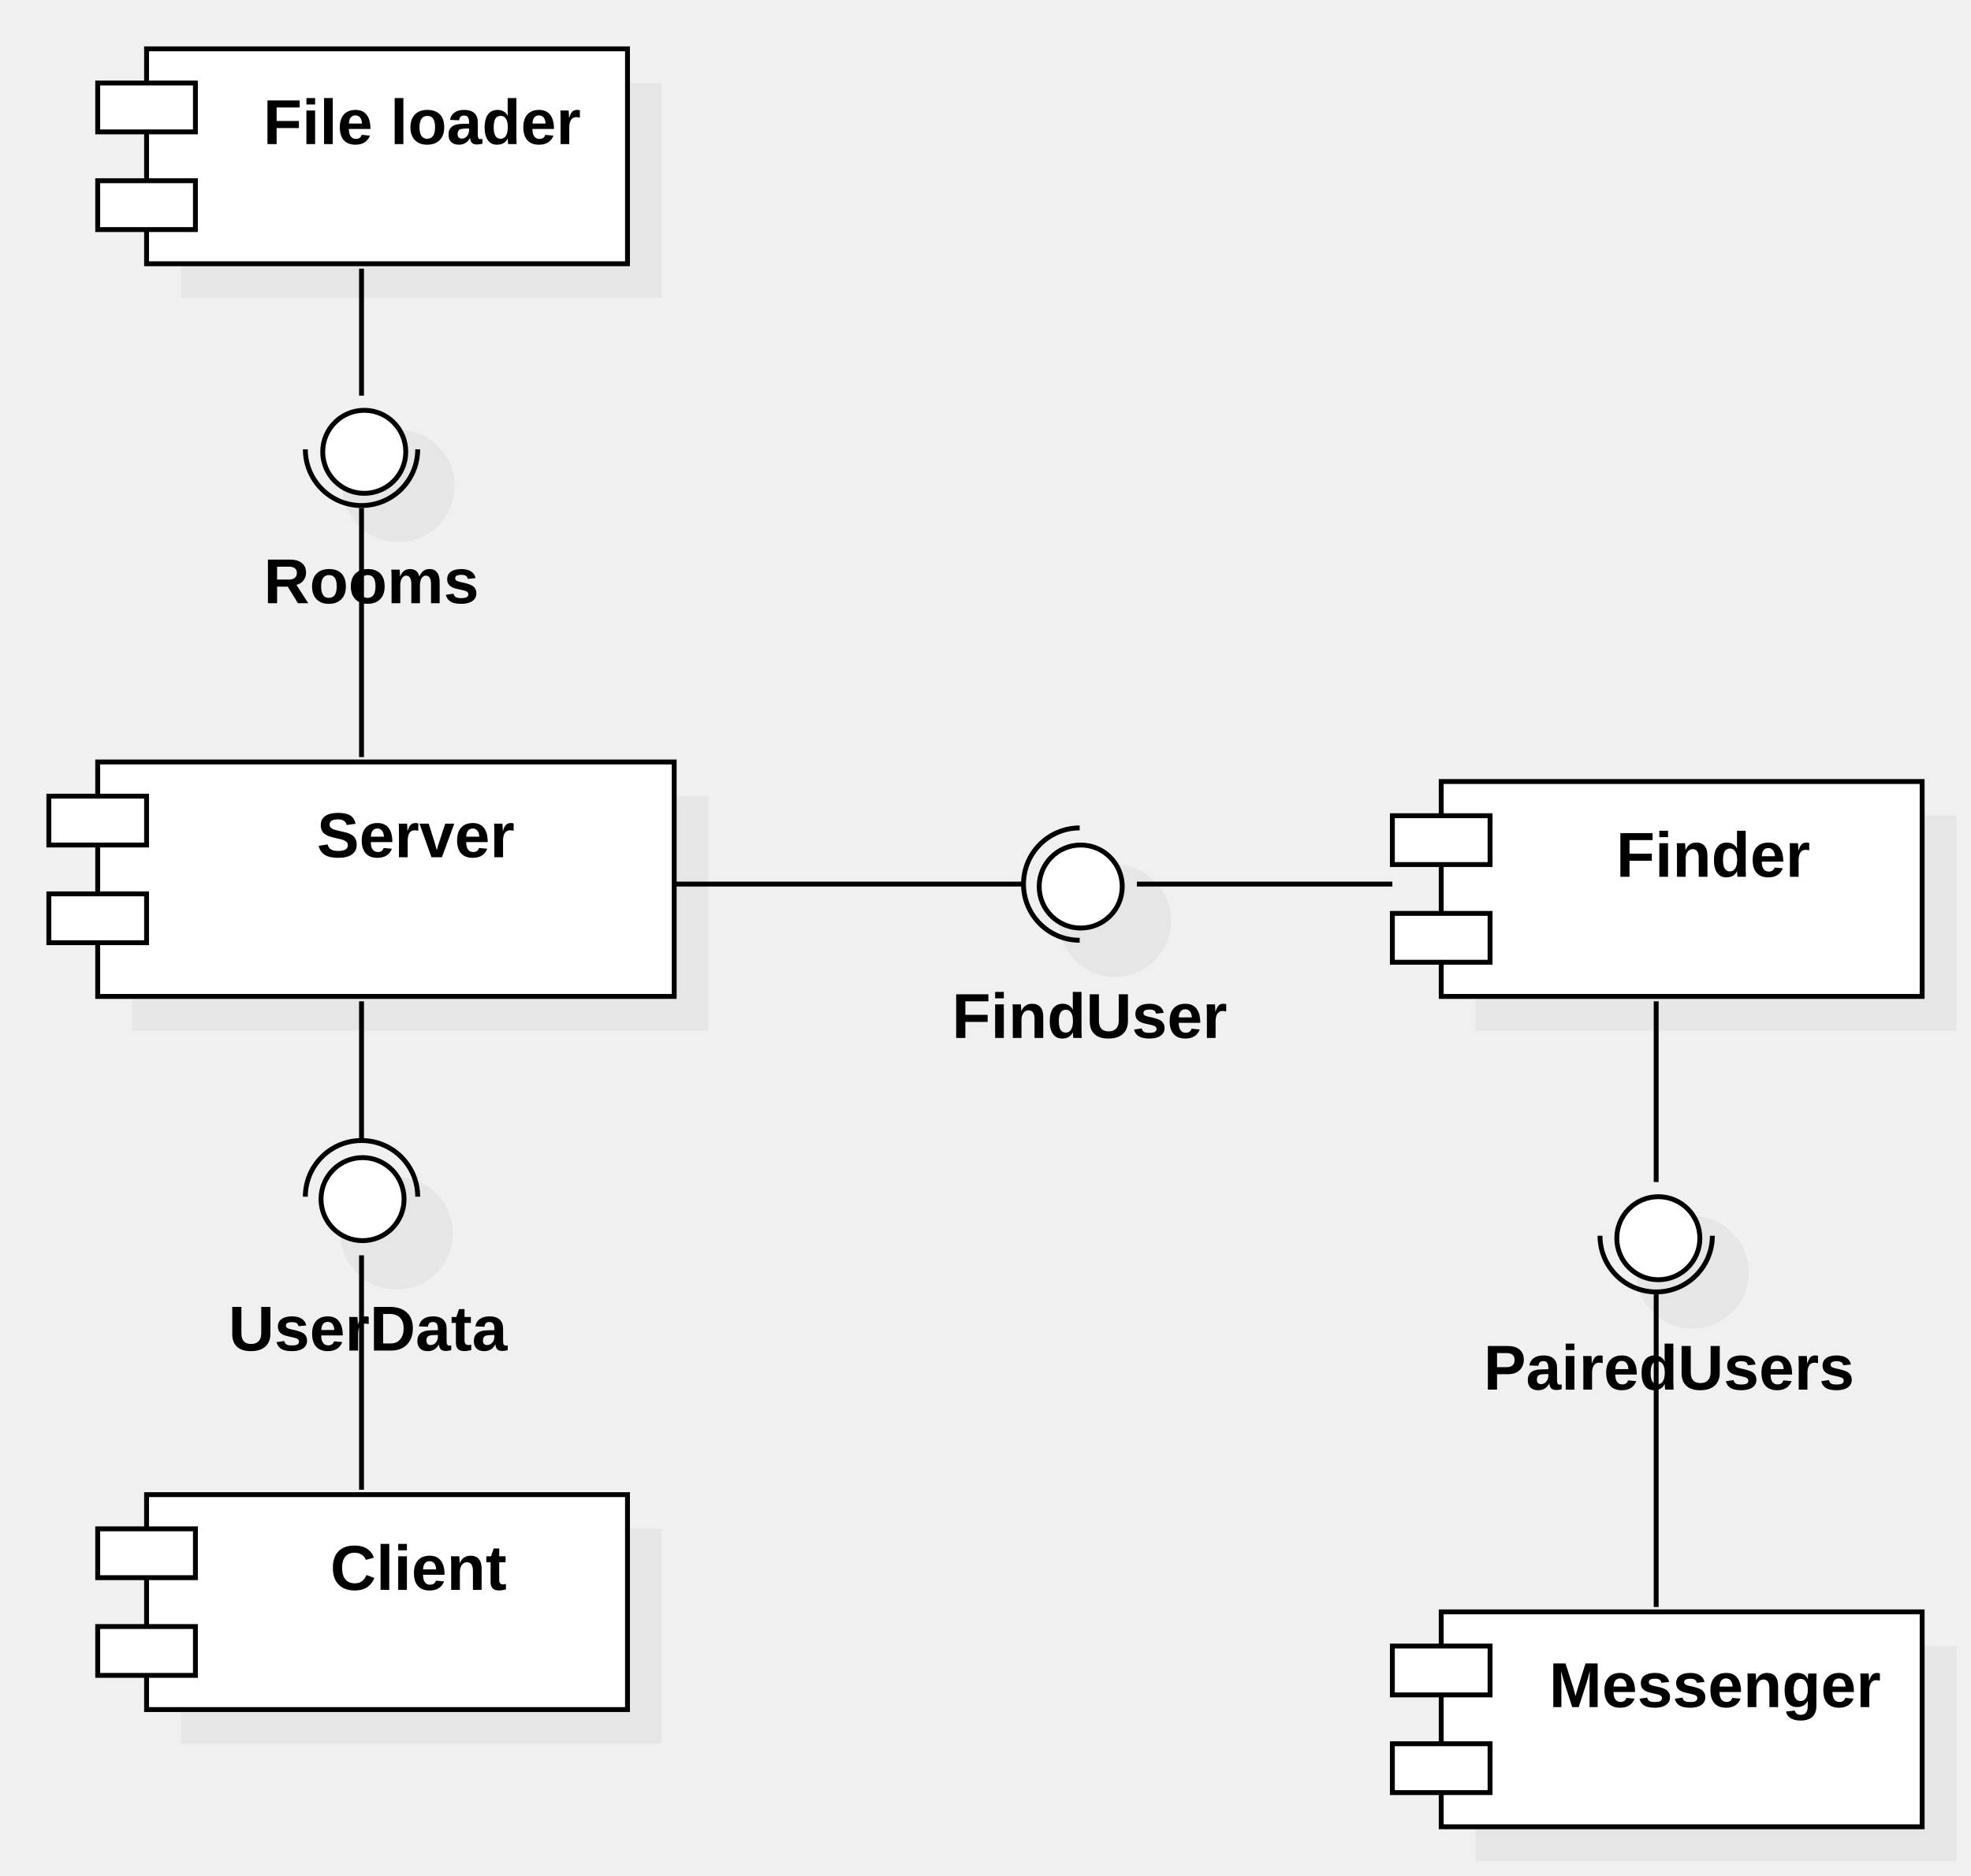
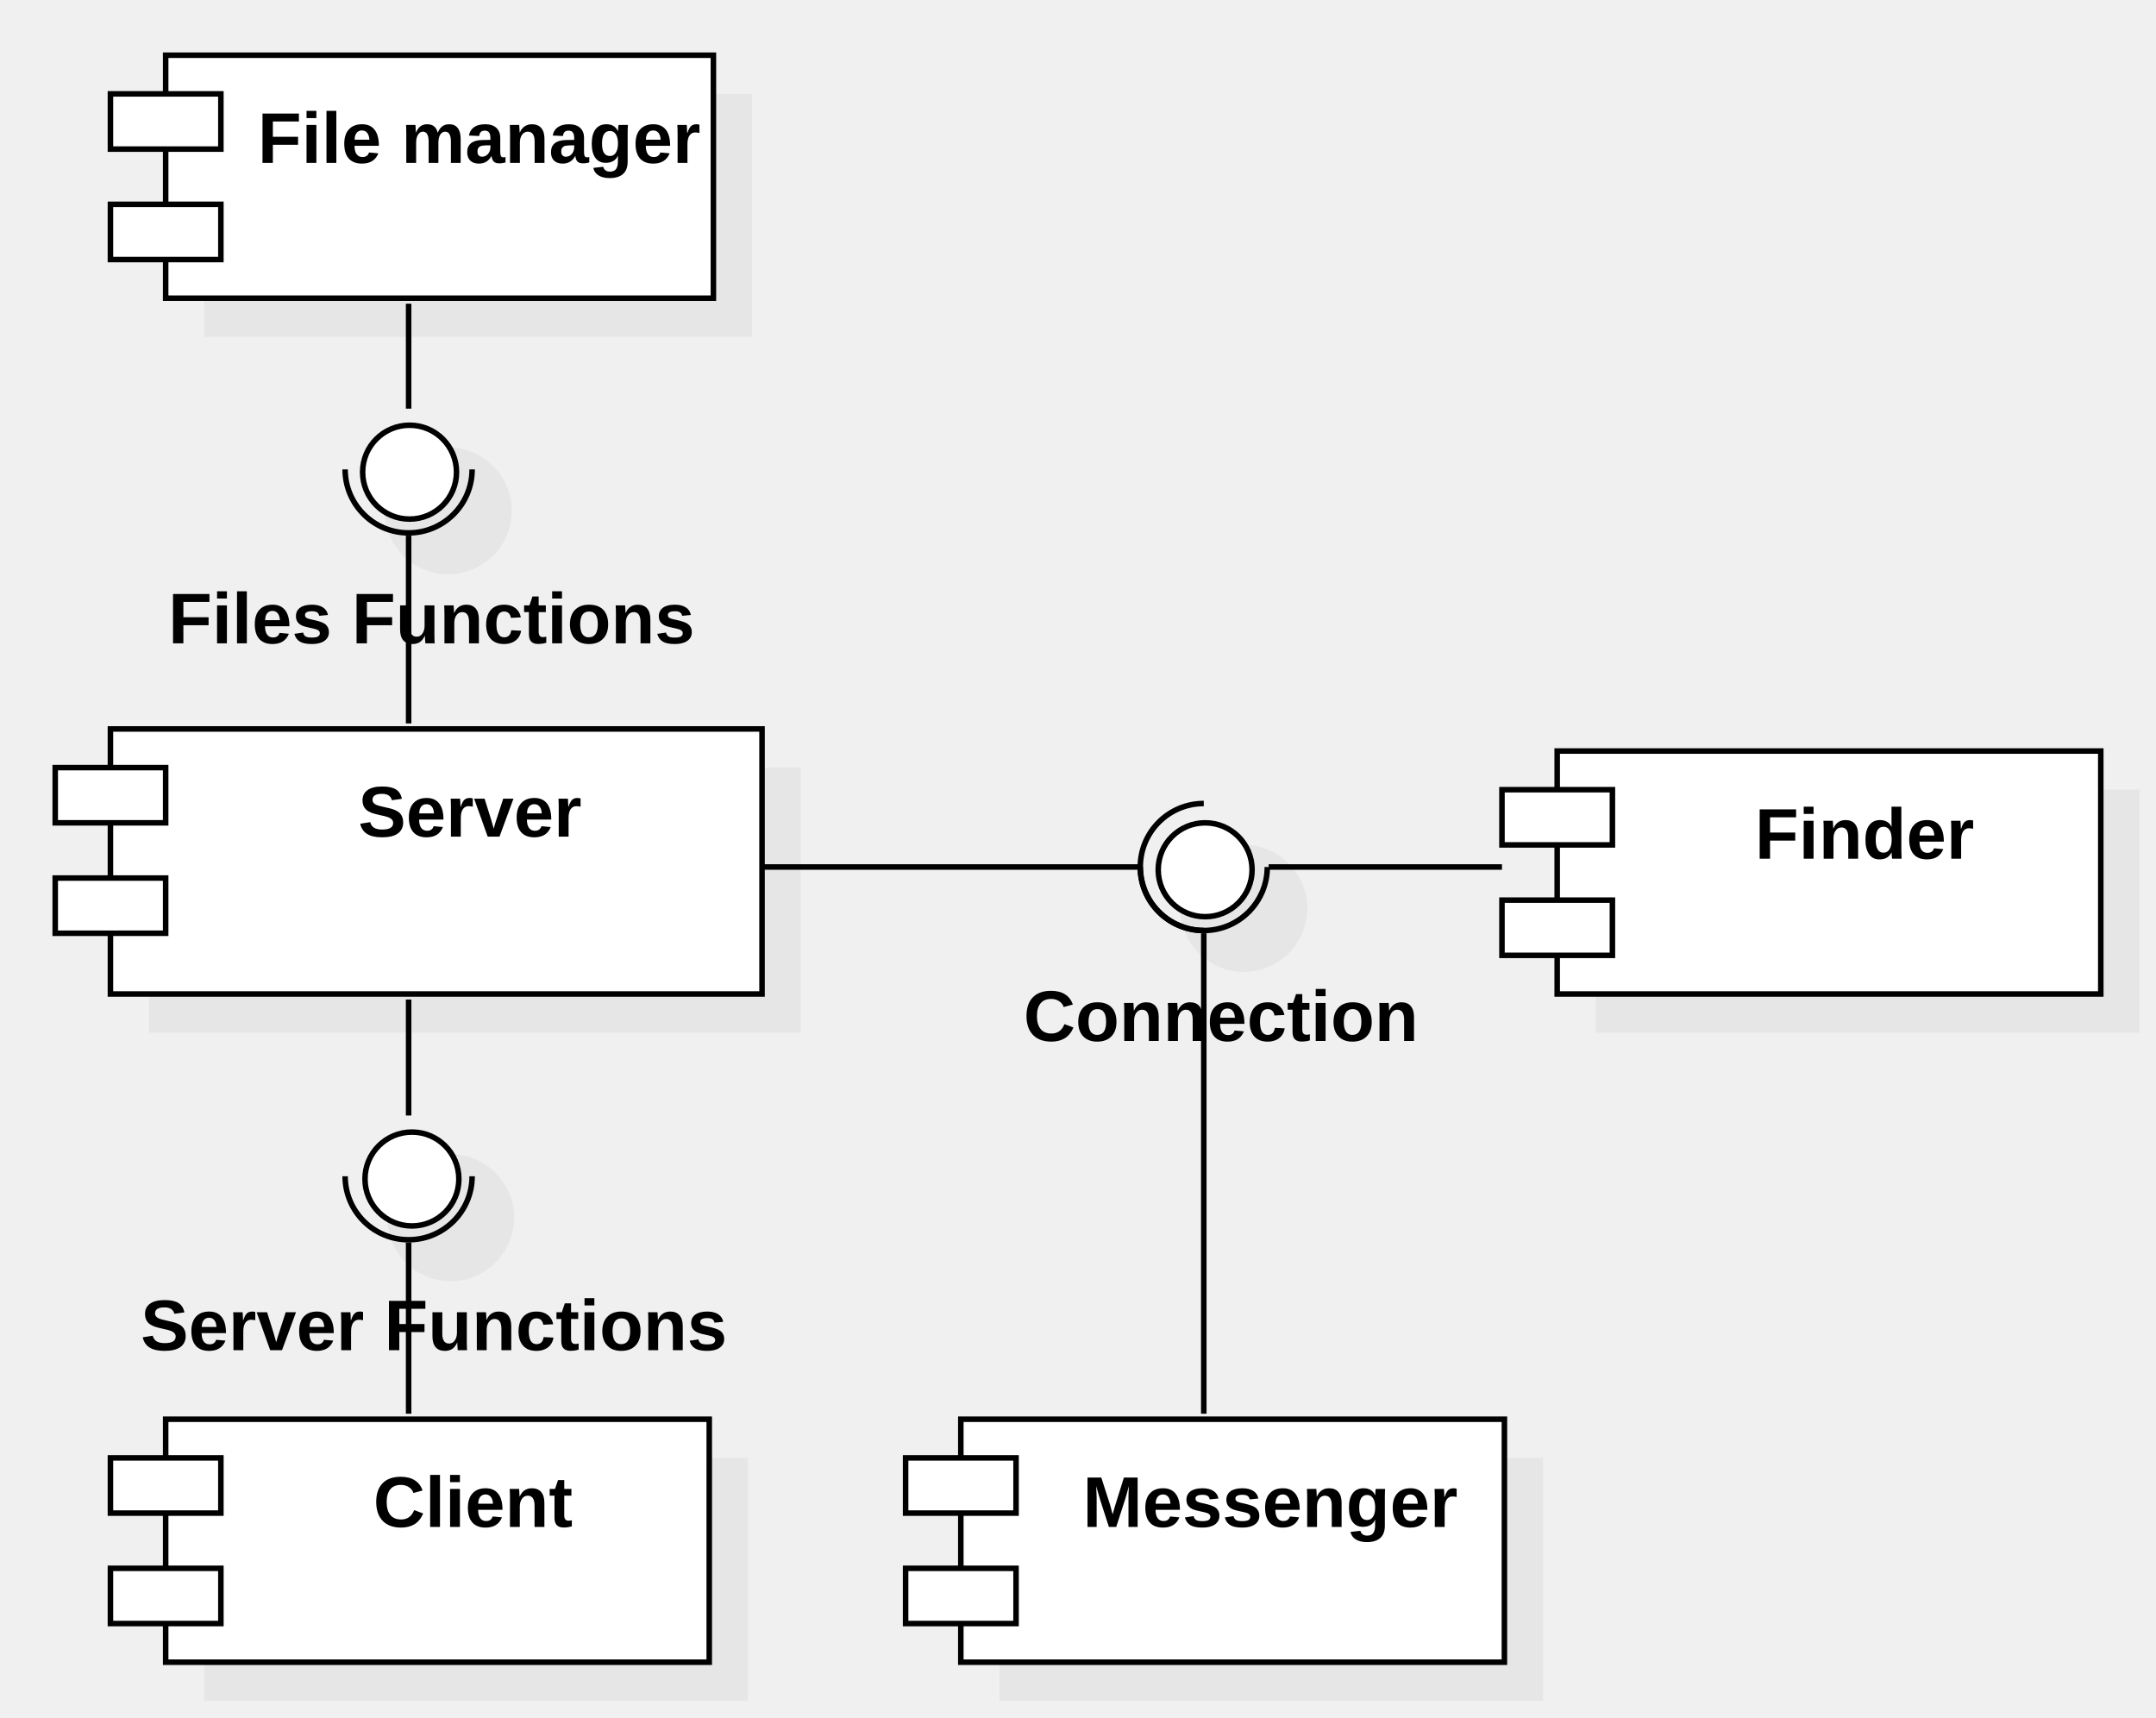
- <svg xmlns="http://www.w3.org/2000/svg" version="1.1" width="403.441" height="384">
+ <svg xmlns="http://www.w3.org/2000/svg" version="1.1" width="390.441" height="311">
  <defs />
  <g>
-     <text fill="#eeeeee" stroke="none" font-family="Arial" font-size="24px" font-style="normal" font-weight="normal" text-decoration="none" x="0" y="0"> </text>
-     <text fill="#eeeeee" stroke="none" font-family="Arial" font-size="24px" font-style="normal" font-weight="normal" text-decoration="none" x="0" y="30"> </text>
-     <text fill="#eeeeee" stroke="none" font-family="Arial" font-size="24px" font-style="normal" font-weight="normal" text-decoration="none" x="0" y="60"> </text>
-     <text fill="#eeeeee" stroke="none" font-family="Arial" font-size="24px" font-style="normal" font-weight="normal" text-decoration="none" x="0" y="90"> </text>
-     <text fill="#eeeeee" stroke="none" font-family="Arial" font-size="24px" font-style="normal" font-weight="normal" text-decoration="none" x="0" y="120"> </text>
-     <text fill="#eeeeee" stroke="none" font-family="Arial" font-size="24px" font-style="normal" font-weight="normal" text-decoration="none" x="0" y="150"> </text>
-     <text fill="#eeeeee" stroke="none" font-family="Arial" font-size="24px" font-style="normal" font-weight="normal" text-decoration="none" x="0" y="180"> </text>
-     <text fill="#eeeeee" stroke="none" font-family="Arial" font-size="24px" font-style="normal" font-weight="normal" text-decoration="none" x="0" y="210"> </text>
-     <text fill="#eeeeee" stroke="none" font-family="Arial" font-size="24px" font-style="normal" font-weight="normal" text-decoration="none" x="0" y="240"> </text>
-     <text fill="#eeeeee" stroke="none" font-family="Arial" font-size="24px" font-style="normal" font-weight="normal" text-decoration="none" x="0" y="270"> </text>
-     <text fill="#eeeeee" stroke="none" font-family="Arial" font-size="24px" font-style="normal" font-weight="normal" text-decoration="none" x="0" y="300"> </text>
-     <text fill="#eeeeee" stroke="none" font-family="Arial" font-size="24px" font-style="normal" font-weight="normal" text-decoration="none" x="0" y="330"> </text>
-     <text fill="#eeeeee" stroke="none" font-family="Arial" font-size="24px" font-style="normal" font-weight="normal" text-decoration="none" x="0" y="360"> </text>
-     <text fill="#eeeeee" stroke="none" font-family="Arial" font-size="24px" font-style="normal" font-weight="normal" text-decoration="none" x="200" y="0"> </text>
-     <text fill="#eeeeee" stroke="none" font-family="Arial" font-size="24px" font-style="normal" font-weight="normal" text-decoration="none" x="200" y="30"> </text>
-     <text fill="#eeeeee" stroke="none" font-family="Arial" font-size="24px" font-style="normal" font-weight="normal" text-decoration="none" x="200" y="60"> </text>
-     <text fill="#eeeeee" stroke="none" font-family="Arial" font-size="24px" font-style="normal" font-weight="normal" text-decoration="none" x="200" y="90"> </text>
-     <text fill="#eeeeee" stroke="none" font-family="Arial" font-size="24px" font-style="normal" font-weight="normal" text-decoration="none" x="200" y="120"> </text>
-     <text fill="#eeeeee" stroke="none" font-family="Arial" font-size="24px" font-style="normal" font-weight="normal" text-decoration="none" x="200" y="150"> </text>
-     <text fill="#eeeeee" stroke="none" font-family="Arial" font-size="24px" font-style="normal" font-weight="normal" text-decoration="none" x="200" y="180"> </text>
-     <text fill="#eeeeee" stroke="none" font-family="Arial" font-size="24px" font-style="normal" font-weight="normal" text-decoration="none" x="200" y="210"> </text>
-     <text fill="#eeeeee" stroke="none" font-family="Arial" font-size="24px" font-style="normal" font-weight="normal" text-decoration="none" x="200" y="240"> </text>
-     <text fill="#eeeeee" stroke="none" font-family="Arial" font-size="24px" font-style="normal" font-weight="normal" text-decoration="none" x="200" y="270"> </text>
-     <text fill="#eeeeee" stroke="none" font-family="Arial" font-size="24px" font-style="normal" font-weight="normal" text-decoration="none" x="200" y="300"> </text>
-     <text fill="#eeeeee" stroke="none" font-family="Arial" font-size="24px" font-style="normal" font-weight="normal" text-decoration="none" x="200" y="330"> </text>
-     <text fill="#eeeeee" stroke="none" font-family="Arial" font-size="24px" font-style="normal" font-weight="normal" text-decoration="none" x="200" y="360"> </text>
-     <text fill="#eeeeee" stroke="none" font-family="Arial" font-size="24px" font-style="normal" font-weight="normal" text-decoration="none" x="400" y="0"> </text>
-     <text fill="#eeeeee" stroke="none" font-family="Arial" font-size="24px" font-style="normal" font-weight="normal" text-decoration="none" x="400" y="30"> </text>
-     <text fill="#eeeeee" stroke="none" font-family="Arial" font-size="24px" font-style="normal" font-weight="normal" text-decoration="none" x="400" y="60"> </text>
-     <text fill="#eeeeee" stroke="none" font-family="Arial" font-size="24px" font-style="normal" font-weight="normal" text-decoration="none" x="400" y="90"> </text>
-     <text fill="#eeeeee" stroke="none" font-family="Arial" font-size="24px" font-style="normal" font-weight="normal" text-decoration="none" x="400" y="120"> </text>
-     <text fill="#eeeeee" stroke="none" font-family="Arial" font-size="24px" font-style="normal" font-weight="normal" text-decoration="none" x="400" y="150"> </text>
-     <text fill="#eeeeee" stroke="none" font-family="Arial" font-size="24px" font-style="normal" font-weight="normal" text-decoration="none" x="400" y="180"> </text>
-     <text fill="#eeeeee" stroke="none" font-family="Arial" font-size="24px" font-style="normal" font-weight="normal" text-decoration="none" x="400" y="210"> </text>
-     <text fill="#eeeeee" stroke="none" font-family="Arial" font-size="24px" font-style="normal" font-weight="normal" text-decoration="none" x="400" y="240"> </text>
-     <text fill="#eeeeee" stroke="none" font-family="Arial" font-size="24px" font-style="normal" font-weight="normal" text-decoration="none" x="400" y="270"> </text>
-     <text fill="#eeeeee" stroke="none" font-family="Arial" font-size="24px" font-style="normal" font-weight="normal" text-decoration="none" x="400" y="300"> </text>
-     <text fill="#eeeeee" stroke="none" font-family="Arial" font-size="24px" font-style="normal" font-weight="normal" text-decoration="none" x="400" y="330"> </text>
-     <text fill="#eeeeee" stroke="none" font-family="Arial" font-size="24px" font-style="normal" font-weight="normal" text-decoration="none" x="400" y="360"> </text>
-     <g transform="translate(-238,-126) scale(1,1)">
-       <rect fill="#C0C0C0" stroke="none" x="265" y="289" width="118" height="48" opacity="0.2" />
-     </g>
-     <g transform="translate(-238,-126) scale(1,1)">
-       <rect fill="#ffffff" stroke="none" x="258" y="282" width="118" height="48" />
-     </g>
-     <g transform="translate(-238,-126) scale(1,1)">
-       <path fill="none" stroke="#000000" d="M 258 282 L 376 282 L 376 330 L 258 330 L 258 282 Z Z" stroke-miterlimit="10" />
-     </g>
-     <g transform="translate(-238,-126) scale(1,1)">
-       <rect fill="#ffffff" stroke="none" x="248" y="289" width="20" height="10" />
-     </g>
-     <g transform="translate(-238,-126) scale(1,1)">
-       <path fill="none" stroke="#000000" d="M 248 289 L 268 289 L 268 299 L 248 299 L 248 289 Z Z" stroke-miterlimit="10" />
-     </g>
-     <g transform="translate(-238,-126) scale(1,1)">
-       <rect fill="#ffffff" stroke="none" x="248" y="309" width="20" height="10" />
-     </g>
-     <g transform="translate(-238,-126) scale(1,1)">
-       <path fill="none" stroke="#000000" d="M 248 309 L 268 309 L 268 319 L 248 319 L 248 309 Z Z" stroke-miterlimit="10" />
-     </g>
-     <g transform="translate(-238,-126) scale(1,1)">
-       <g>
-         <path fill="none" stroke="none" />
-         <text fill="#000000" stroke="none" font-family="Arial" font-size="13px" font-style="normal" font-weight="bold" text-decoration="none" x="302.855" y="301.5">Server</text>
-       </g>
-     </g>
-     <g transform="translate(-238,-126) scale(1,1)">
-       <path fill="#C0C0C0" stroke="none" d="M 308.059 225.5 C 308.059 219.149 313.208 214 319.559 214 C 325.91 214 331.059 219.149 331.059 225.5 C 331.059 231.851 325.91 237 319.559 237 C 313.208 237 308.059 231.851 308.059 225.5 Z" opacity="0.2" />
-     </g>
-     <g transform="translate(-238,-126) scale(1,1)">
-       <path fill="none" stroke="#000000" d="M 323.5 218 A 11.5 11.5 0 0 1 300.5 218" stroke-miterlimit="10" />
-     </g>
-     <g transform="translate(-238,-126) scale(1,1)">
-       <path fill="#ffffff" stroke="none" d="M 304.059 218.5 C 304.059 213.806 307.865 210 312.559 210 C 317.254 210 321.059 213.806 321.059 218.5 C 321.059 223.194 317.254 227 312.559 227 C 307.865 227 304.059 223.194 304.059 218.5 Z" />
-     </g>
-     <g transform="translate(-238,-126) scale(1,1)">
-       <path fill="none" stroke="#000000" d="M 304.059 218.5 C 304.059 213.806 307.865 210 312.559 210 C 317.254 210 321.059 213.806 321.059 218.5 C 321.059 223.194 317.254 227 312.559 227 C 307.865 227 304.059 223.194 304.059 218.5 Z" stroke-miterlimit="10" />
-     </g>
-     <g transform="translate(-238,-126) scale(1,1)">
-       <g>
-         <path fill="none" stroke="none" />
-         <text fill="#000000" stroke="none" font-family="Arial" font-size="13px" font-style="normal" font-weight="bold" text-decoration="none" x="291.97" y="249.5">Rooms</text>
-       </g>
-     </g>
-     <g transform="translate(-238,-126) scale(1,1)">
-       <rect fill="#C0C0C0" stroke="none" x="275" y="143" width="98.441" height="44" opacity="0.2" />
-     </g>
-     <g transform="translate(-238,-126) scale(1,1)">
-       <rect fill="#ffffff" stroke="none" x="268" y="136" width="98.441" height="44" />
-     </g>
-     <g transform="translate(-238,-126) scale(1,1)">
-       <path fill="none" stroke="#000000" d="M 268 136 L 366.441 136 L 366.441 180 L 268 180 L 268 136 Z Z" stroke-miterlimit="10" />
-     </g>
-     <g transform="translate(-238,-126) scale(1,1)">
-       <rect fill="#ffffff" stroke="none" x="258" y="143" width="20" height="10" />
-     </g>
-     <g transform="translate(-238,-126) scale(1,1)">
-       <path fill="none" stroke="#000000" d="M 258 143 L 278 143 L 278 153 L 258 153 L 258 143 Z Z" stroke-miterlimit="10" />
-     </g>
-     <g transform="translate(-238,-126) scale(1,1)">
-       <rect fill="#ffffff" stroke="none" x="258" y="163" width="20" height="10" />
-     </g>
-     <g transform="translate(-238,-126) scale(1,1)">
-       <path fill="none" stroke="#000000" d="M 258 163 L 278 163 L 278 173 L 258 173 L 258 163 Z Z" stroke-miterlimit="10" />
-     </g>
-     <g transform="translate(-238,-126) scale(1,1)">
-       <g>
-         <path fill="none" stroke="none" />
-         <text fill="#000000" stroke="none" font-family="Arial" font-size="13px" font-style="normal" font-weight="bold" text-decoration="none" x="291.872" y="155.5">File loader</text>
-       </g>
-     </g>
-     <g transform="translate(-238,-126) scale(1,1)">
-       <rect fill="#C0C0C0" stroke="none" x="540" y="293" width="98.441" height="44" opacity="0.2" />
-     </g>
-     <g transform="translate(-238,-126) scale(1,1)">
-       <rect fill="#ffffff" stroke="none" x="533" y="286" width="98.441" height="44" />
-     </g>
-     <g transform="translate(-238,-126) scale(1,1)">
-       <path fill="none" stroke="#000000" d="M 533 286 L 631.441 286 L 631.441 330 L 533 330 L 533 286 Z Z" stroke-miterlimit="10" />
-     </g>
-     <g transform="translate(-238,-126) scale(1,1)">
-       <rect fill="#ffffff" stroke="none" x="523" y="293" width="20" height="10" />
-     </g>
-     <g transform="translate(-238,-126) scale(1,1)">
-       <path fill="none" stroke="#000000" d="M 523 293 L 543 293 L 543 303 L 523 303 L 523 293 Z Z" stroke-miterlimit="10" />
-     </g>
-     <g transform="translate(-238,-126) scale(1,1)">
-       <rect fill="#ffffff" stroke="none" x="523" y="313" width="20" height="10" />
-     </g>
-     <g transform="translate(-238,-126) scale(1,1)">
-       <path fill="none" stroke="#000000" d="M 523 313 L 543 313 L 543 323 L 523 323 L 523 313 Z Z" stroke-miterlimit="10" />
-     </g>
-     <g transform="translate(-238,-126) scale(1,1)">
-       <g>
-         <path fill="none" stroke="none" />
-         <text fill="#000000" stroke="none" font-family="Arial" font-size="13px" font-style="normal" font-weight="bold" text-decoration="none" x="568.796" y="305.5">Finder</text>
-       </g>
-     </g>
-     <g transform="translate(-238,-126) scale(1,1)">
-       <rect fill="#C0C0C0" stroke="none" x="540" y="463" width="98.441" height="44" opacity="0.2" />
-     </g>
-     <g transform="translate(-238,-126) scale(1,1)">
-       <rect fill="#ffffff" stroke="none" x="533" y="456" width="98.441" height="44" />
-     </g>
-     <g transform="translate(-238,-126) scale(1,1)">
-       <path fill="none" stroke="#000000" d="M 533 456 L 631.441 456 L 631.441 500 L 533 500 L 533 456 Z Z" stroke-miterlimit="10" />
-     </g>
-     <g transform="translate(-238,-126) scale(1,1)">
-       <rect fill="#ffffff" stroke="none" x="523" y="463" width="20" height="10" />
-     </g>
-     <g transform="translate(-238,-126) scale(1,1)">
-       <path fill="none" stroke="#000000" d="M 523 463 L 543 463 L 543 473 L 523 473 L 523 463 Z Z" stroke-miterlimit="10" />
-     </g>
-     <g transform="translate(-238,-126) scale(1,1)">
-       <rect fill="#ffffff" stroke="none" x="523" y="483" width="20" height="10" />
-     </g>
-     <g transform="translate(-238,-126) scale(1,1)">
-       <path fill="none" stroke="#000000" d="M 523 483 L 543 483 L 543 493 L 523 493 L 523 483 Z Z" stroke-miterlimit="10" />
-     </g>
-     <g transform="translate(-238,-126) scale(1,1)">
-       <g>
-         <path fill="none" stroke="none" />
-         <text fill="#000000" stroke="none" font-family="Arial" font-size="13px" font-style="normal" font-weight="bold" text-decoration="none" x="555.066" y="475.5">Messenger</text>
-       </g>
-     </g>
-     <g transform="translate(-238,-126) scale(1,1)">
-       <path fill="#C0C0C0" stroke="none" d="M 454.71 314.5 C 454.71 308.149 459.859 303 466.21 303 C 472.561 303 477.71 308.149 477.71 314.5 C 477.71 320.851 472.561 326 466.21 326 C 459.859 326 454.71 320.851 454.71 314.5 Z" opacity="0.2" />
-     </g>
-     <g transform="translate(-238,-126) scale(1,1)">
-       <path fill="none" stroke="#000000" d="M 459 318.5 A 11.5 11.5 0 0 1 459 295.5" stroke-miterlimit="10" />
-     </g>
-     <g transform="translate(-238,-126) scale(1,1)">
-       <path fill="#ffffff" stroke="none" d="M 450.71 307.5 C 450.71 302.806 454.516 299 459.21 299 C 463.904 299 467.71 302.806 467.71 307.5 C 467.71 312.194 463.904 316 459.21 316 C 454.516 316 450.71 312.194 450.71 307.5 Z" />
-     </g>
-     <g transform="translate(-238,-126) scale(1,1)">
-       <path fill="none" stroke="#000000" d="M 450.71 307.5 C 450.71 302.806 454.516 299 459.21 299 C 463.904 299 467.71 302.806 467.71 307.5 C 467.71 312.194 463.904 316 459.21 316 C 454.516 316 450.71 312.194 450.71 307.5 Z" stroke-miterlimit="10" />
-     </g>
-     <g transform="translate(-238,-126) scale(1,1)">
-       <g>
-         <path fill="none" stroke="none" />
-         <text fill="#000000" stroke="none" font-family="Arial" font-size="13px" font-style="normal" font-weight="bold" text-decoration="none" x="432.842" y="338.5">FindUser</text>
-       </g>
-     </g>
-     <g transform="translate(-238,-126) scale(1,1)">
-       <path fill="none" stroke="#000000" d="M 312 181 L 312 207" stroke-miterlimit="10" />
-     </g>
-     <g transform="translate(-238,-126) scale(1,1)">
-       <path fill="#C0C0C0" stroke="none" d="M 572.94 386.5 C 572.94 380.149 578.089 375 584.44 375 C 590.791 375 595.94 380.149 595.94 386.5 C 595.94 392.851 590.791 398 584.44 398 C 578.089 398 572.94 392.851 572.94 386.5 Z" opacity="0.2" />
-     </g>
-     <g transform="translate(-238,-126) scale(1,1)">
-       <path fill="none" stroke="#000000" d="M 588.5 379 A 11.5 11.5 0 0 1 565.5 379" stroke-miterlimit="10" />
-     </g>
-     <g transform="translate(-238,-126) scale(1,1)">
-       <path fill="#ffffff" stroke="none" d="M 568.94 379.5 C 568.94 374.806 572.746 371 577.44 371 C 582.134 371 585.94 374.806 585.94 379.5 C 585.94 384.194 582.134 388 577.44 388 C 572.746 388 568.94 384.194 568.94 379.5 Z" />
-     </g>
-     <g transform="translate(-238,-126) scale(1,1)">
-       <path fill="none" stroke="#000000" d="M 568.94 379.5 C 568.94 374.806 572.746 371 577.44 371 C 582.134 371 585.94 374.806 585.94 379.5 C 585.94 384.194 582.134 388 577.44 388 C 572.746 388 568.94 384.194 568.94 379.5 Z" stroke-miterlimit="10" />
-     </g>
-     <g transform="translate(-238,-126) scale(1,1)">
-       <g>
-         <path fill="none" stroke="none" />
-         <text fill="#000000" stroke="none" font-family="Arial" font-size="13px" font-style="normal" font-weight="bold" text-decoration="none" x="541.677" y="410.5">PairedUsers</text>
-       </g>
-     </g>
-     <g transform="translate(-238,-126) scale(1,1)">
-       <path fill="none" stroke="#000000" d="M 577 331 L 577 368" stroke-miterlimit="10" />
-     </g>
-     <g transform="translate(-238,-126) scale(1,1)">
-       <path fill="none" stroke="#000000" d="M 523 307 L 470.71 307" stroke-miterlimit="10" />
-     </g>
-     <g transform="translate(-238,-126) scale(1,1)">
-       <path fill="none" stroke="#000000" d="M 312 281 L 312 230" stroke-miterlimit="10" />
-     </g>
-     <g transform="translate(-238,-126) scale(1,1)">
-       <path fill="none" stroke="#000000" d="M 376 307 L 447.71 307" stroke-miterlimit="10" />
-     </g>
-     <g transform="translate(-238,-126) scale(1,1)">
-       <path fill="none" stroke="#000000" d="M 577 455 L 577 391" stroke-miterlimit="10" />
-     </g>
-     <g transform="translate(-238,-126) scale(1,1)">
-       <rect fill="#C0C0C0" stroke="none" x="275" y="439" width="98.441" height="44" opacity="0.2" />
-     </g>
-     <g transform="translate(-238,-126) scale(1,1)">
-       <rect fill="#ffffff" stroke="none" x="268" y="432" width="98.441" height="44" />
-     </g>
-     <g transform="translate(-238,-126) scale(1,1)">
-       <path fill="none" stroke="#000000" d="M 268 432 L 366.441 432 L 366.441 476 L 268 476 L 268 432 Z Z" stroke-miterlimit="10" />
-     </g>
-     <g transform="translate(-238,-126) scale(1,1)">
-       <rect fill="#ffffff" stroke="none" x="258" y="439" width="20" height="10" />
-     </g>
-     <g transform="translate(-238,-126) scale(1,1)">
-       <path fill="none" stroke="#000000" d="M 258 439 L 278 439 L 278 449 L 258 449 L 258 439 Z Z" stroke-miterlimit="10" />
-     </g>
-     <g transform="translate(-238,-126) scale(1,1)">
-       <rect fill="#ffffff" stroke="none" x="258" y="459" width="20" height="10" />
-     </g>
-     <g transform="translate(-238,-126) scale(1,1)">
-       <path fill="none" stroke="#000000" d="M 258 459 L 278 459 L 278 469 L 258 469 L 258 459 Z Z" stroke-miterlimit="10" />
-     </g>
-     <g transform="translate(-238,-126) scale(1,1)">
-       <g>
-         <path fill="none" stroke="none" />
-         <text fill="#000000" stroke="none" font-family="Arial" font-size="13px" font-style="normal" font-weight="bold" text-decoration="none" x="305.602" y="451.5">Client</text>
-       </g>
-     </g>
-     <g transform="translate(-238,-126) scale(1,1)">
-       <path fill="#C0C0C0" stroke="none" d="M 307.71 378.5 C 307.71 372.149 312.859 367 319.21 367 C 325.561 367 330.71 372.149 330.71 378.5 C 330.71 384.851 325.561 390 319.21 390 C 312.859 390 307.71 384.851 307.71 378.5 Z" opacity="0.2" />
-     </g>
-     <g transform="translate(-238,-126) scale(1,1)">
-       <path fill="none" stroke="#000000" d="M 300.5 371 A 11.5 11.5 0 0 1 323.5 371" stroke-miterlimit="10" />
-     </g>
-     <g transform="translate(-238,-126) scale(1,1)">
-       <path fill="#ffffff" stroke="none" d="M 303.71 371.5 C 303.71 366.806 307.516 363 312.21 363 C 316.904 363 320.71 366.806 320.71 371.5 C 320.71 376.194 316.904 380 312.21 380 C 307.516 380 303.71 376.194 303.71 371.5 Z" />
-     </g>
-     <g transform="translate(-238,-126) scale(1,1)">
-       <path fill="none" stroke="#000000" d="M 303.71 371.5 C 303.71 366.806 307.516 363 312.21 363 C 316.904 363 320.71 366.806 320.71 371.5 C 320.71 376.194 316.904 380 312.21 380 C 307.516 380 303.71 376.194 303.71 371.5 Z" stroke-miterlimit="10" />
-     </g>
-     <g transform="translate(-238,-126) scale(1,1)">
-       <g>
-         <path fill="none" stroke="none" />
-         <text fill="#000000" stroke="none" font-family="Arial" font-size="13px" font-style="normal" font-weight="bold" text-decoration="none" x="284.756" y="402.5">UserData</text>
-       </g>
-     </g>
-     <g transform="translate(-238,-126) scale(1,1)">
-       <path fill="none" stroke="#000000" d="M 312 431 L 312 383" stroke-miterlimit="10" />
-     </g>
-     <g transform="translate(-238,-126) scale(1,1)">
-       <path fill="none" stroke="#000000" d="M 312 331 L 312 360" stroke-miterlimit="10" />
+     <text fill="#eeeeee" stroke="none" font-family="Arial" font-size="24px" font-style="normal" font-weight="normal" text-decoration="none" x="0" y="0" />
+     <text fill="#eeeeee" stroke="none" font-family="Arial" font-size="24px" font-style="normal" font-weight="normal" text-decoration="none" x="0" y="30" />
+     <text fill="#eeeeee" stroke="none" font-family="Arial" font-size="24px" font-style="normal" font-weight="normal" text-decoration="none" x="0" y="60" />
+     <text fill="#eeeeee" stroke="none" font-family="Arial" font-size="24px" font-style="normal" font-weight="normal" text-decoration="none" x="0" y="90" />
+     <text fill="#eeeeee" stroke="none" font-family="Arial" font-size="24px" font-style="normal" font-weight="normal" text-decoration="none" x="0" y="120" />
+     <text fill="#eeeeee" stroke="none" font-family="Arial" font-size="24px" font-style="normal" font-weight="normal" text-decoration="none" x="0" y="150" />
+     <text fill="#eeeeee" stroke="none" font-family="Arial" font-size="24px" font-style="normal" font-weight="normal" text-decoration="none" x="0" y="180" />
+     <text fill="#eeeeee" stroke="none" font-family="Arial" font-size="24px" font-style="normal" font-weight="normal" text-decoration="none" x="0" y="210" />
+     <text fill="#eeeeee" stroke="none" font-family="Arial" font-size="24px" font-style="normal" font-weight="normal" text-decoration="none" x="0" y="240" />
+     <text fill="#eeeeee" stroke="none" font-family="Arial" font-size="24px" font-style="normal" font-weight="normal" text-decoration="none" x="0" y="270" />
+     <text fill="#eeeeee" stroke="none" font-family="Arial" font-size="24px" font-style="normal" font-weight="normal" text-decoration="none" x="0" y="300" />
+     <text fill="#eeeeee" stroke="none" font-family="Arial" font-size="24px" font-style="normal" font-weight="normal" text-decoration="none" x="200" y="0" />
+     <text fill="#eeeeee" stroke="none" font-family="Arial" font-size="24px" font-style="normal" font-weight="normal" text-decoration="none" x="200" y="30" />
+     <text fill="#eeeeee" stroke="none" font-family="Arial" font-size="24px" font-style="normal" font-weight="normal" text-decoration="none" x="200" y="60" />
+     <text fill="#eeeeee" stroke="none" font-family="Arial" font-size="24px" font-style="normal" font-weight="normal" text-decoration="none" x="200" y="90" />
+     <text fill="#eeeeee" stroke="none" font-family="Arial" font-size="24px" font-style="normal" font-weight="normal" text-decoration="none" x="200" y="120" />
+     <text fill="#eeeeee" stroke="none" font-family="Arial" font-size="24px" font-style="normal" font-weight="normal" text-decoration="none" x="200" y="150" />
+     <text fill="#eeeeee" stroke="none" font-family="Arial" font-size="24px" font-style="normal" font-weight="normal" text-decoration="none" x="200" y="180" />
+     <text fill="#eeeeee" stroke="none" font-family="Arial" font-size="24px" font-style="normal" font-weight="normal" text-decoration="none" x="200" y="210" />
+     <text fill="#eeeeee" stroke="none" font-family="Arial" font-size="24px" font-style="normal" font-weight="normal" text-decoration="none" x="200" y="240" />
+     <text fill="#eeeeee" stroke="none" font-family="Arial" font-size="24px" font-style="normal" font-weight="normal" text-decoration="none" x="200" y="270" />
+     <text fill="#eeeeee" stroke="none" font-family="Arial" font-size="24px" font-style="normal" font-weight="normal" text-decoration="none" x="200" y="300" />
+     <g transform="translate(-235,-150) scale(1,1)">
+       <rect fill="#C0C0C0" stroke="none" x="262" y="289" width="118" height="48" opacity="0.2" />
+     </g>
+     <g transform="translate(-235,-150) scale(1,1)">
+       <rect fill="#ffffff" stroke="none" x="255" y="282" width="118" height="48" />
+     </g>
+     <g transform="translate(-235,-150) scale(1,1)">
+       <path fill="none" stroke="#000000" d="M 255 282 L 373 282 L 373 330 L 255 330 L 255 282 Z Z" stroke-miterlimit="10" />
+     </g>
+     <g transform="translate(-235,-150) scale(1,1)">
+       <rect fill="#ffffff" stroke="none" x="245" y="289" width="20" height="10" />
+     </g>
+     <g transform="translate(-235,-150) scale(1,1)">
+       <path fill="none" stroke="#000000" d="M 245 289 L 265 289 L 265 299 L 245 299 L 245 289 Z Z" stroke-miterlimit="10" />
+     </g>
+     <g transform="translate(-235,-150) scale(1,1)">
+       <rect fill="#ffffff" stroke="none" x="245" y="309" width="20" height="10" />
+     </g>
+     <g transform="translate(-235,-150) scale(1,1)">
+       <path fill="none" stroke="#000000" d="M 245 309 L 265 309 L 265 319 L 245 319 L 245 309 Z Z" stroke-miterlimit="10" />
+     </g>
+     <g transform="translate(-235,-150) scale(1,1)">
+       <g>
+         <path fill="none" stroke="none" />
+         <text fill="#000000" stroke="none" font-family="Arial" font-size="13px" font-style="normal" font-weight="bold" text-decoration="none" x="299.855" y="301.5">Server</text>
+       </g>
+     </g>
+     <g transform="translate(-235,-150) scale(1,1)">
+       <path fill="#C0C0C0" stroke="none" d="M 304.671 242.5 C 304.671 236.149 309.82 231 316.171 231 C 322.522 231 327.671 236.149 327.671 242.5 C 327.671 248.851 322.522 254 316.171 254 C 309.82 254 304.671 248.851 304.671 242.5 Z" opacity="0.2" />
+     </g>
+     <g transform="translate(-235,-150) scale(1,1)">
+       <path fill="none" stroke="#000000" d="M 320.5 235 A 11.5 11.5 0 0 1 297.5 235" stroke-miterlimit="10" />
+     </g>
+     <g transform="translate(-235,-150) scale(1,1)">
+       <path fill="#ffffff" stroke="none" d="M 300.671 235.5 C 300.671 230.806 304.476 227 309.171 227 C 313.865 227 317.671 230.806 317.671 235.5 C 317.671 240.194 313.865 244 309.171 244 C 304.476 244 300.671 240.194 300.671 235.5 Z" />
+     </g>
+     <g transform="translate(-235,-150) scale(1,1)">
+       <path fill="none" stroke="#000000" d="M 300.671 235.5 C 300.671 230.806 304.476 227 309.171 227 C 313.865 227 317.671 230.806 317.671 235.5 C 317.671 240.194 313.865 244 309.171 244 C 304.476 244 300.671 240.194 300.671 235.5 Z" stroke-miterlimit="10" />
+     </g>
+     <g transform="translate(-235,-150) scale(1,1)">
+       <g>
+         <path fill="none" stroke="none" />
+         <text fill="#000000" stroke="none" font-family="Arial" font-size="13px" font-style="normal" font-weight="bold" text-decoration="none" x="265.461" y="266.5">Files Functions</text>
+       </g>
+     </g>
+     <g transform="translate(-235,-150) scale(1,1)">
+       <rect fill="#C0C0C0" stroke="none" x="272" y="167" width="99.196" height="44" opacity="0.2" />
+     </g>
+     <g transform="translate(-235,-150) scale(1,1)">
+       <rect fill="#ffffff" stroke="none" x="265" y="160" width="99.196" height="44" />
+     </g>
+     <g transform="translate(-235,-150) scale(1,1)">
+       <path fill="none" stroke="#000000" d="M 265 160 L 364.196 160 L 364.196 204 L 265 204 L 265 160 Z Z" stroke-miterlimit="10" />
+     </g>
+     <g transform="translate(-235,-150) scale(1,1)">
+       <rect fill="#ffffff" stroke="none" x="255" y="167" width="20" height="10" />
+     </g>
+     <g transform="translate(-235,-150) scale(1,1)">
+       <path fill="none" stroke="#000000" d="M 255 167 L 275 167 L 275 177 L 255 177 L 255 167 Z Z" stroke-miterlimit="10" />
+     </g>
+     <g transform="translate(-235,-150) scale(1,1)">
+       <rect fill="#ffffff" stroke="none" x="255" y="187" width="20" height="10" />
+     </g>
+     <g transform="translate(-235,-150) scale(1,1)">
+       <path fill="none" stroke="#000000" d="M 255 187 L 275 187 L 275 197 L 255 197 L 255 187 Z Z" stroke-miterlimit="10" />
+     </g>
+     <g transform="translate(-235,-150) scale(1,1)">
+       <g>
+         <path fill="none" stroke="none" />
+         <text fill="#000000" stroke="none" font-family="Arial" font-size="13px" font-style="normal" font-weight="bold" text-decoration="none" x="281.665" y="179.5">File manager</text>
+       </g>
+     </g>
+     <g transform="translate(-235,-150) scale(1,1)">
+       <rect fill="#C0C0C0" stroke="none" x="524" y="293" width="98.441" height="44" opacity="0.2" />
+     </g>
+     <g transform="translate(-235,-150) scale(1,1)">
+       <rect fill="#ffffff" stroke="none" x="517" y="286" width="98.441" height="44" />
+     </g>
+     <g transform="translate(-235,-150) scale(1,1)">
+       <path fill="none" stroke="#000000" d="M 517 286 L 615.441 286 L 615.441 330 L 517 330 L 517 286 Z Z" stroke-miterlimit="10" />
+     </g>
+     <g transform="translate(-235,-150) scale(1,1)">
+       <rect fill="#ffffff" stroke="none" x="507" y="293" width="20" height="10" />
+     </g>
+     <g transform="translate(-235,-150) scale(1,1)">
+       <path fill="none" stroke="#000000" d="M 507 293 L 527 293 L 527 303 L 507 303 L 507 293 Z Z" stroke-miterlimit="10" />
+     </g>
+     <g transform="translate(-235,-150) scale(1,1)">
+       <rect fill="#ffffff" stroke="none" x="507" y="313" width="20" height="10" />
+     </g>
+     <g transform="translate(-235,-150) scale(1,1)">
+       <path fill="none" stroke="#000000" d="M 507 313 L 527 313 L 527 323 L 507 323 L 507 313 Z Z" stroke-miterlimit="10" />
+     </g>
+     <g transform="translate(-235,-150) scale(1,1)">
+       <g>
+         <path fill="none" stroke="none" />
+         <text fill="#000000" stroke="none" font-family="Arial" font-size="13px" font-style="normal" font-weight="bold" text-decoration="none" x="552.796" y="305.5">Finder</text>
+       </g>
+     </g>
+     <g transform="translate(-235,-150) scale(1,1)">
+       <rect fill="#C0C0C0" stroke="none" x="416" y="414" width="98.441" height="44" opacity="0.2" />
+     </g>
+     <g transform="translate(-235,-150) scale(1,1)">
+       <rect fill="#ffffff" stroke="none" x="409" y="407" width="98.441" height="44" />
+     </g>
+     <g transform="translate(-235,-150) scale(1,1)">
+       <path fill="none" stroke="#000000" d="M 409 407 L 507.441 407 L 507.441 451 L 409 451 L 409 407 Z Z" stroke-miterlimit="10" />
+     </g>
+     <g transform="translate(-235,-150) scale(1,1)">
+       <rect fill="#ffffff" stroke="none" x="399" y="414" width="20" height="10" />
+     </g>
+     <g transform="translate(-235,-150) scale(1,1)">
+       <path fill="none" stroke="#000000" d="M 399 414 L 419 414 L 419 424 L 399 424 L 399 414 Z Z" stroke-miterlimit="10" />
+     </g>
+     <g transform="translate(-235,-150) scale(1,1)">
+       <rect fill="#ffffff" stroke="none" x="399" y="434" width="20" height="10" />
+     </g>
+     <g transform="translate(-235,-150) scale(1,1)">
+       <path fill="none" stroke="#000000" d="M 399 434 L 419 434 L 419 444 L 399 444 L 399 434 Z Z" stroke-miterlimit="10" />
+     </g>
+     <g transform="translate(-235,-150) scale(1,1)">
+       <g>
+         <path fill="none" stroke="none" />
+         <text fill="#000000" stroke="none" font-family="Arial" font-size="13px" font-style="normal" font-weight="bold" text-decoration="none" x="431.066" y="426.5">Messenger</text>
+       </g>
+     </g>
+     <g transform="translate(-235,-150) scale(1,1)">
+       <path fill="#C0C0C0" stroke="none" d="M 448.747 314.5 C 448.747 308.149 453.896 303 460.247 303 C 466.598 303 471.747 308.149 471.747 314.5 C 471.747 320.851 466.598 326 460.247 326 C 453.896 326 448.747 320.851 448.747 314.5 Z" opacity="0.2" />
+     </g>
+     <g transform="translate(-235,-150) scale(1,1)">
+       <path fill="none" stroke="#000000" d="M 453 318.5 A 11.5 11.5 0 0 1 453 295.5" stroke-miterlimit="10" />
+     </g>
+     <g transform="translate(-235,-150) scale(1,1)">
+       <path fill="none" stroke="#000000" d="M 464.5 307 A 11.5 11.5 0 0 1 441.5 307" stroke-miterlimit="10" />
+     </g>
+     <g transform="translate(-235,-150) scale(1,1)">
+       <path fill="#ffffff" stroke="none" d="M 444.747 307.5 C 444.747 302.806 448.552 299 453.247 299 C 457.941 299 461.747 302.806 461.747 307.5 C 461.747 312.194 457.941 316 453.247 316 C 448.552 316 444.747 312.194 444.747 307.5 Z" />
+     </g>
+     <g transform="translate(-235,-150) scale(1,1)">
+       <path fill="none" stroke="#000000" d="M 444.747 307.5 C 444.747 302.806 448.552 299 453.247 299 C 457.941 299 461.747 302.806 461.747 307.5 C 461.747 312.194 457.941 316 453.247 316 C 448.552 316 444.747 312.194 444.747 307.5 Z" stroke-miterlimit="10" />
+     </g>
+     <g transform="translate(-235,-150) scale(1,1)">
+       <g>
+         <path fill="none" stroke="none" />
+         <text fill="#000000" stroke="none" font-family="Arial" font-size="13px" font-style="normal" font-weight="bold" text-decoration="none" x="420.363" y="338.5">Connection</text>
+       </g>
+     </g>
+     <g transform="translate(-235,-150) scale(1,1)">
+       <path fill="none" stroke="#000000" d="M 309 205 L 309 224" stroke-miterlimit="10" />
+     </g>
+     <g transform="translate(-235,-150) scale(1,1)">
+       <path fill="none" stroke="#000000" d="M 507 307 L 464.747 307" stroke-miterlimit="10" />
+     </g>
+     <g transform="translate(-235,-150) scale(1,1)">
+       <path fill="none" stroke="#000000" d="M 309 281 L 309 247" stroke-miterlimit="10" />
+     </g>
+     <g transform="translate(-235,-150) scale(1,1)">
+       <path fill="none" stroke="#000000" d="M 373 307 L 441.747 307" stroke-miterlimit="10" />
+     </g>
+     <g transform="translate(-235,-150) scale(1,1)">
+       <rect fill="#C0C0C0" stroke="none" x="272" y="414" width="98.441" height="44" opacity="0.2" />
+     </g>
+     <g transform="translate(-235,-150) scale(1,1)">
+       <rect fill="#ffffff" stroke="none" x="265" y="407" width="98.441" height="44" />
+     </g>
+     <g transform="translate(-235,-150) scale(1,1)">
+       <path fill="none" stroke="#000000" d="M 265 407 L 363.441 407 L 363.441 451 L 265 451 L 265 407 Z Z" stroke-miterlimit="10" />
+     </g>
+     <g transform="translate(-235,-150) scale(1,1)">
+       <rect fill="#ffffff" stroke="none" x="255" y="414" width="20" height="10" />
+     </g>
+     <g transform="translate(-235,-150) scale(1,1)">
+       <path fill="none" stroke="#000000" d="M 255 414 L 275 414 L 275 424 L 255 424 L 255 414 Z Z" stroke-miterlimit="10" />
+     </g>
+     <g transform="translate(-235,-150) scale(1,1)">
+       <rect fill="#ffffff" stroke="none" x="255" y="434" width="20" height="10" />
+     </g>
+     <g transform="translate(-235,-150) scale(1,1)">
+       <path fill="none" stroke="#000000" d="M 255 434 L 275 434 L 275 444 L 255 444 L 255 434 Z Z" stroke-miterlimit="10" />
+     </g>
+     <g transform="translate(-235,-150) scale(1,1)">
+       <g>
+         <path fill="none" stroke="none" />
+         <text fill="#000000" stroke="none" font-family="Arial" font-size="13px" font-style="normal" font-weight="bold" text-decoration="none" x="302.602" y="426.5">Client</text>
+       </g>
+     </g>
+     <g transform="translate(-235,-150) scale(1,1)">
+       <path fill="#C0C0C0" stroke="none" d="M 305.098 370.5 C 305.098 364.149 310.247 359 316.598 359 C 322.949 359 328.098 364.149 328.098 370.5 C 328.098 376.851 322.949 382 316.598 382 C 310.247 382 305.098 376.851 305.098 370.5 Z" opacity="0.2" />
+     </g>
+     <g transform="translate(-235,-150) scale(1,1)">
+       <path fill="none" stroke="#000000" d="M 320.5 363 A 11.5 11.5 0 0 1 297.5 363" stroke-miterlimit="10" />
+     </g>
+     <g transform="translate(-235,-150) scale(1,1)">
+       <path fill="#ffffff" stroke="none" d="M 301.098 363.5 C 301.098 358.806 304.904 355 309.598 355 C 314.293 355 318.098 358.806 318.098 363.5 C 318.098 368.194 314.293 372 309.598 372 C 304.904 372 301.098 368.194 301.098 363.5 Z" />
+     </g>
+     <g transform="translate(-235,-150) scale(1,1)">
+       <path fill="none" stroke="#000000" d="M 301.098 363.5 C 301.098 358.806 304.904 355 309.598 355 C 314.293 355 318.098 358.806 318.098 363.5 C 318.098 368.194 314.293 372 309.598 372 C 304.904 372 301.098 368.194 301.098 363.5 Z" stroke-miterlimit="10" />
+     </g>
+     <g transform="translate(-235,-150) scale(1,1)">
+       <g>
+         <path fill="none" stroke="none" />
+         <text fill="#000000" stroke="none" font-family="Arial" font-size="13px" font-style="normal" font-weight="bold" text-decoration="none" x="260.467" y="394.5">Server Functions</text>
+       </g>
+     </g>
+     <g transform="translate(-235,-150) scale(1,1)">
+       <path fill="none" stroke="#000000" d="M 309 331 L 309 352" stroke-miterlimit="10" />
+     </g>
+     <g transform="translate(-235,-150) scale(1,1)">
+       <path fill="none" stroke="#000000" d="M 309 406 L 309 375" stroke-miterlimit="10" />
+     </g>
+     <g transform="translate(-235,-150) scale(1,1)">
+       <path fill="none" stroke="#000000" d="M 453 406 L 453 319" stroke-miterlimit="10" />
    </g>
  </g>
</svg>
